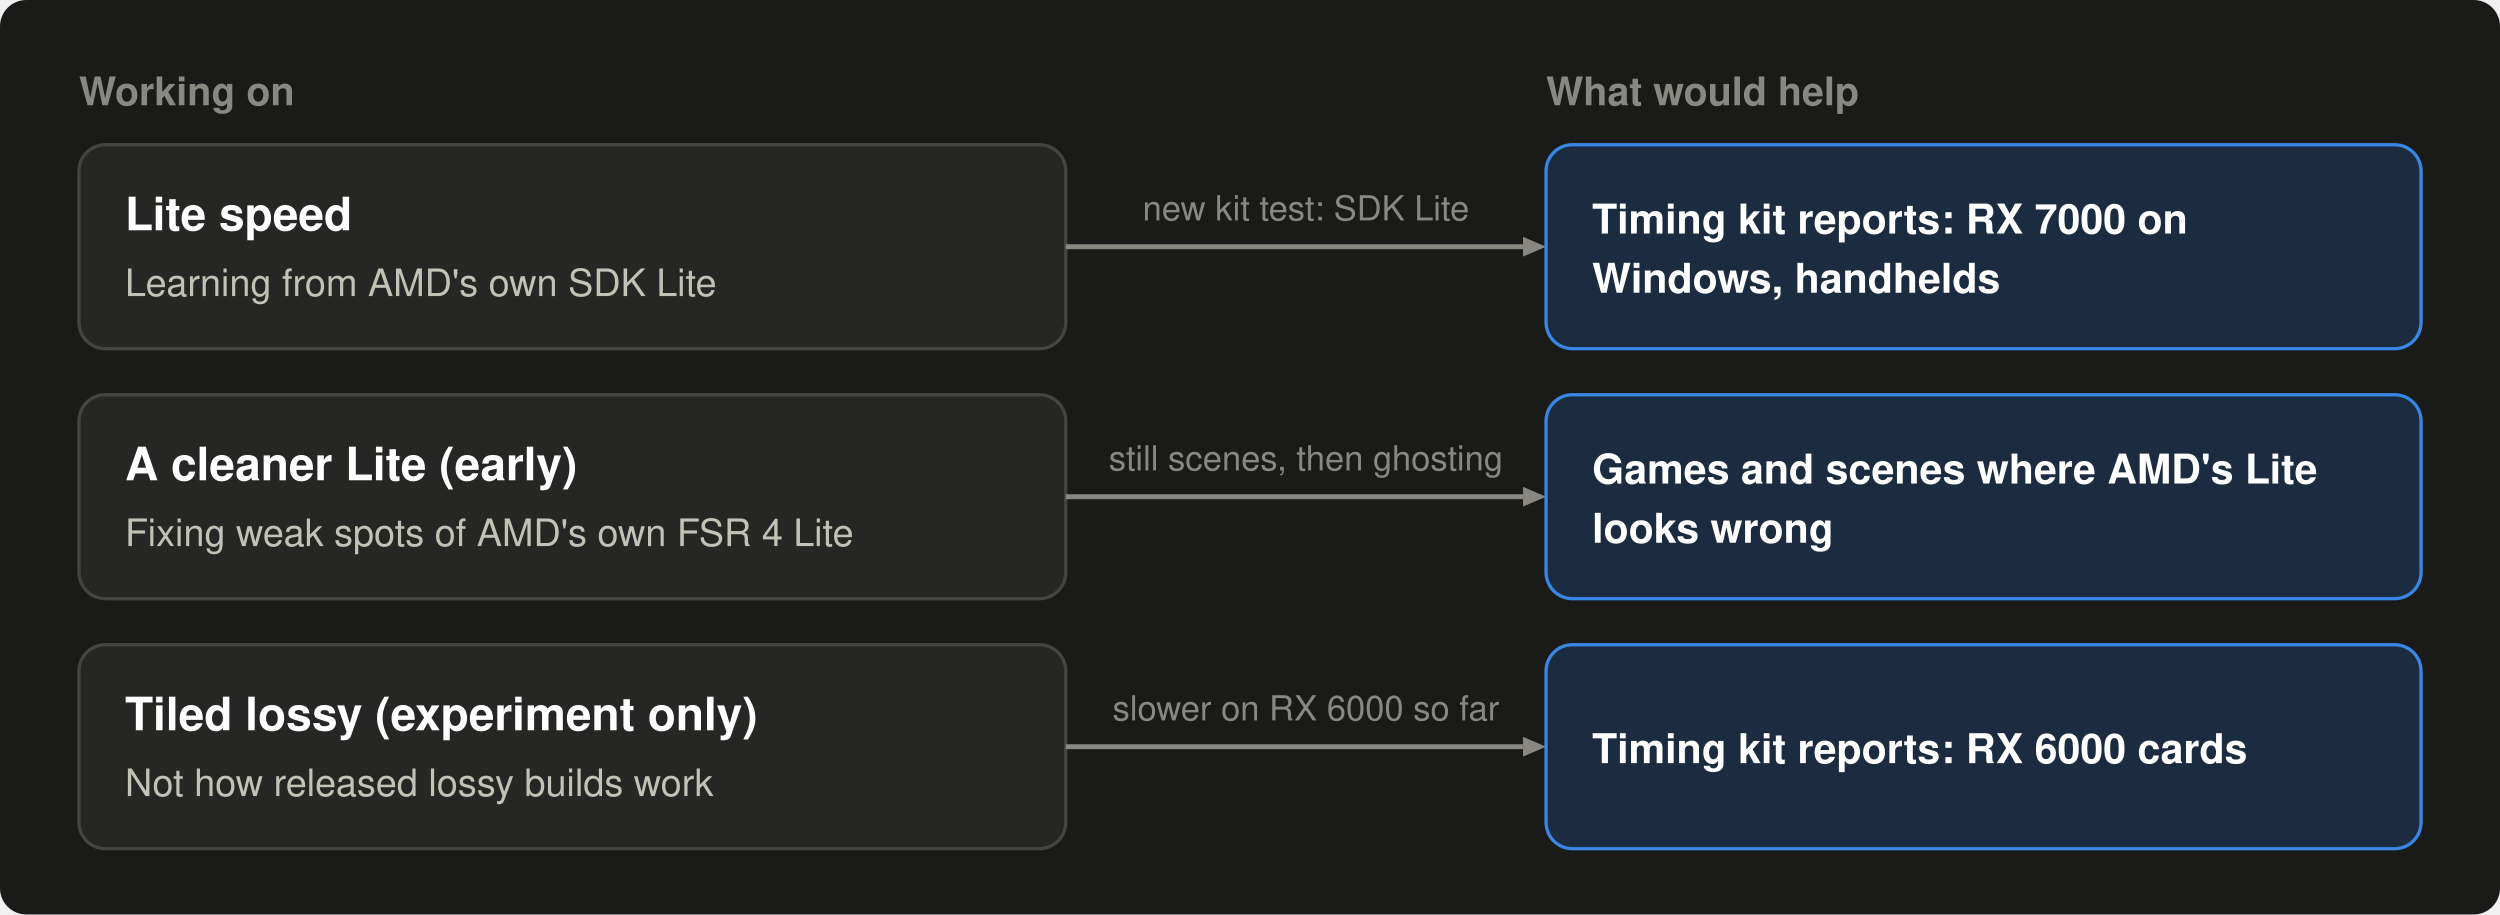
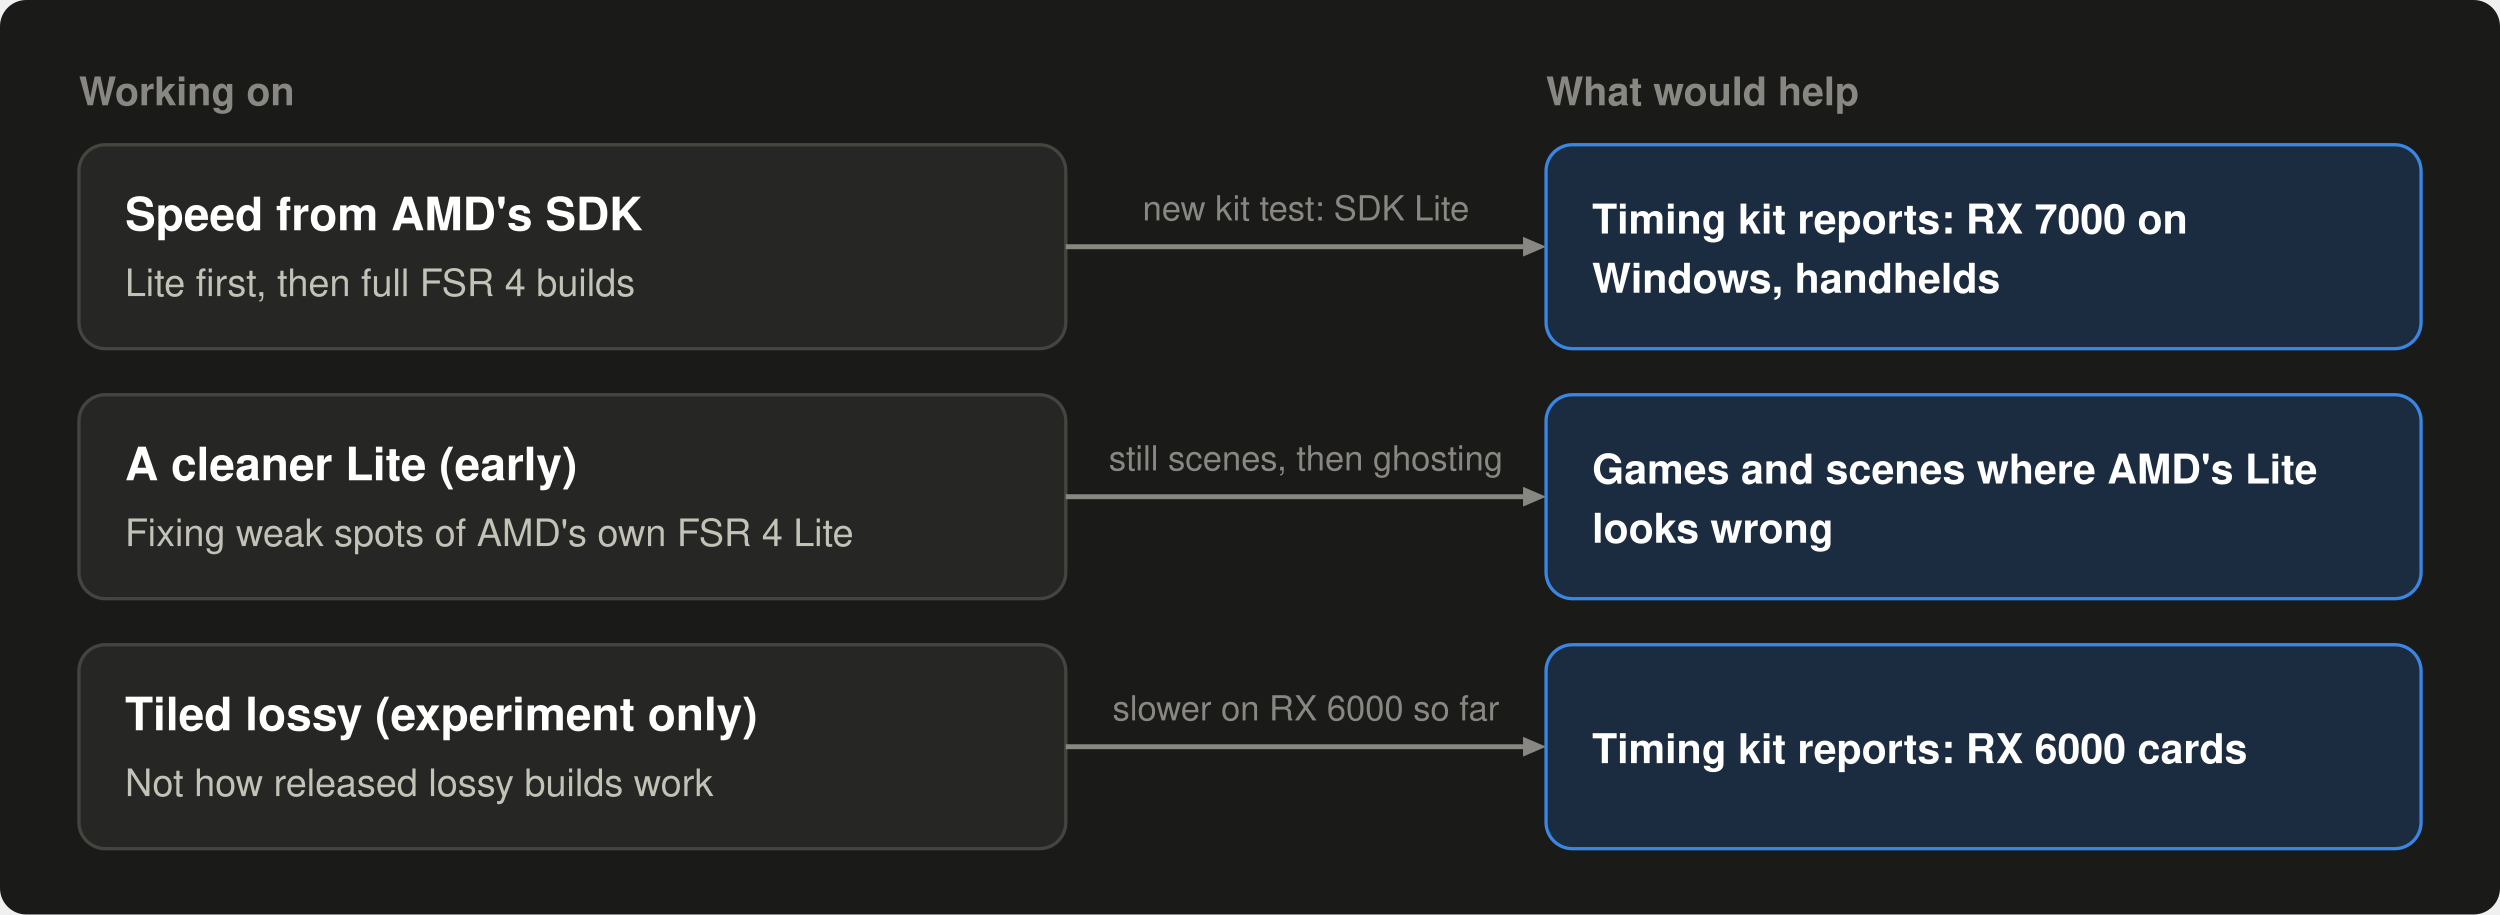
- <svg xmlns="http://www.w3.org/2000/svg" width="760" height="278" viewBox="0 0 760 278" role="img" aria-label="3 parts being worked on, each with what would help: Lite speed: Timing kit reports: RX 7000 on Windows, handhelds; A cleaner Lite (early): Games and scenes where AMD's Lite looks wrong; Tiled lossy (experiment only): Timing kit reports: RX 6000 cards">
+ <svg xmlns="http://www.w3.org/2000/svg" width="760" height="278" viewBox="0 0 760 278" role="img" aria-label="3 parts being worked on, each with what would help: Speed from AMD's SDK: Timing kit reports: RX 7000 on Windows, handhelds; A cleaner Lite (early): Games and scenes where AMD's Lite looks wrong; Tiled lossy (experiment only): Timing kit reports: RX 6000 cards">
  <rect width="760" height="278" rx="8" fill="#1a1a19" />
  <text x="24" y="32" font-family="-apple-system, 'Segoe UI', Helvetica, Arial, sans-serif" font-size="12" font-weight="600" text-anchor="start" fill="#898781">Working on</text>
  <text x="470" y="32" font-family="-apple-system, 'Segoe UI', Helvetica, Arial, sans-serif" font-size="12" font-weight="600" text-anchor="start" fill="#898781">What would help</text>
  <rect x="24" y="44" width="300" height="62" rx="8" fill="#262624" stroke="#45453f" />
-   <text x="38" y="70" font-family="-apple-system, 'Segoe UI', Helvetica, Arial, sans-serif" font-size="14" font-weight="600" text-anchor="start" fill="#ffffff">Lite speed</text>
-   <text x="38" y="90" font-family="-apple-system, 'Segoe UI', Helvetica, Arial, sans-serif" font-size="11.5" text-anchor="start" fill="#c3c2b7">Learning from AMD's own SDK Lite</text>
+   <text x="38" y="70" font-family="-apple-system, 'Segoe UI', Helvetica, Arial, sans-serif" font-size="14" font-weight="600" text-anchor="start" fill="#ffffff">Speed from AMD's SDK</text>
+   <text x="38" y="90" font-family="-apple-system, 'Segoe UI', Helvetica, Arial, sans-serif" font-size="11.5" text-anchor="start" fill="#c3c2b7">Lite first, then full FSR 4 builds</text>
  <line x1="324" y1="75" x2="463" y2="75" stroke="#898781" stroke-width="1.5" />
  <polygon points="470,75 463,72 463,78" fill="#898781" />
  <text x="397" y="67" font-family="-apple-system, 'Segoe UI', Helvetica, Arial, sans-serif" font-size="10.5" text-anchor="middle" fill="#898781">new kit test: SDK Lite</text>
  <rect x="470" y="44" width="266" height="62" rx="8" fill="#1c2c40" stroke="#3987e5" />
  <text x="484" y="71" font-family="-apple-system, 'Segoe UI', Helvetica, Arial, sans-serif" font-size="12.5" font-weight="600" text-anchor="start" fill="#ffffff">Timing kit reports: RX 7000 on</text>
  <text x="484" y="89" font-family="-apple-system, 'Segoe UI', Helvetica, Arial, sans-serif" font-size="12.5" font-weight="600" text-anchor="start" fill="#ffffff">Windows, handhelds</text>
  <rect x="24" y="120" width="300" height="62" rx="8" fill="#262624" stroke="#45453f" />
  <text x="38" y="146" font-family="-apple-system, 'Segoe UI', Helvetica, Arial, sans-serif" font-size="14" font-weight="600" text-anchor="start" fill="#ffffff">A cleaner Lite (early)</text>
  <text x="38" y="166" font-family="-apple-system, 'Segoe UI', Helvetica, Arial, sans-serif" font-size="11.5" text-anchor="start" fill="#c3c2b7">Fixing weak spots of AMD's own FSR 4 Lite</text>
  <line x1="324" y1="151" x2="463" y2="151" stroke="#898781" stroke-width="1.5" />
  <polygon points="470,151 463,148 463,154" fill="#898781" />
  <text x="397" y="143" font-family="-apple-system, 'Segoe UI', Helvetica, Arial, sans-serif" font-size="10.5" text-anchor="middle" fill="#898781">still scenes, then ghosting</text>
  <rect x="470" y="120" width="266" height="62" rx="8" fill="#1c2c40" stroke="#3987e5" />
  <text x="484" y="147" font-family="-apple-system, 'Segoe UI', Helvetica, Arial, sans-serif" font-size="12.5" font-weight="600" text-anchor="start" fill="#ffffff">Games and scenes where AMD's Lite</text>
  <text x="484" y="165" font-family="-apple-system, 'Segoe UI', Helvetica, Arial, sans-serif" font-size="12.5" font-weight="600" text-anchor="start" fill="#ffffff">looks wrong</text>
  <rect x="24" y="196" width="300" height="62" rx="8" fill="#262624" stroke="#45453f" />
  <text x="38" y="222" font-family="-apple-system, 'Segoe UI', Helvetica, Arial, sans-serif" font-size="14" font-weight="600" text-anchor="start" fill="#ffffff">Tiled lossy (experiment only)</text>
  <text x="38" y="242" font-family="-apple-system, 'Segoe UI', Helvetica, Arial, sans-serif" font-size="11.5" text-anchor="start" fill="#c3c2b7">Not how released lossy builds work</text>
  <line x1="324" y1="227" x2="463" y2="227" stroke="#898781" stroke-width="1.5" />
  <polygon points="470,227 463,224 463,230" fill="#898781" />
  <text x="397" y="219" font-family="-apple-system, 'Segoe UI', Helvetica, Arial, sans-serif" font-size="10.5" text-anchor="middle" fill="#898781">slower on RX 6000 so far</text>
  <rect x="470" y="196" width="266" height="62" rx="8" fill="#1c2c40" stroke="#3987e5" />
  <text x="484" y="232" font-family="-apple-system, 'Segoe UI', Helvetica, Arial, sans-serif" font-size="12.5" font-weight="600" text-anchor="start" fill="#ffffff">Timing kit reports: RX 6000 cards</text>
</svg>
